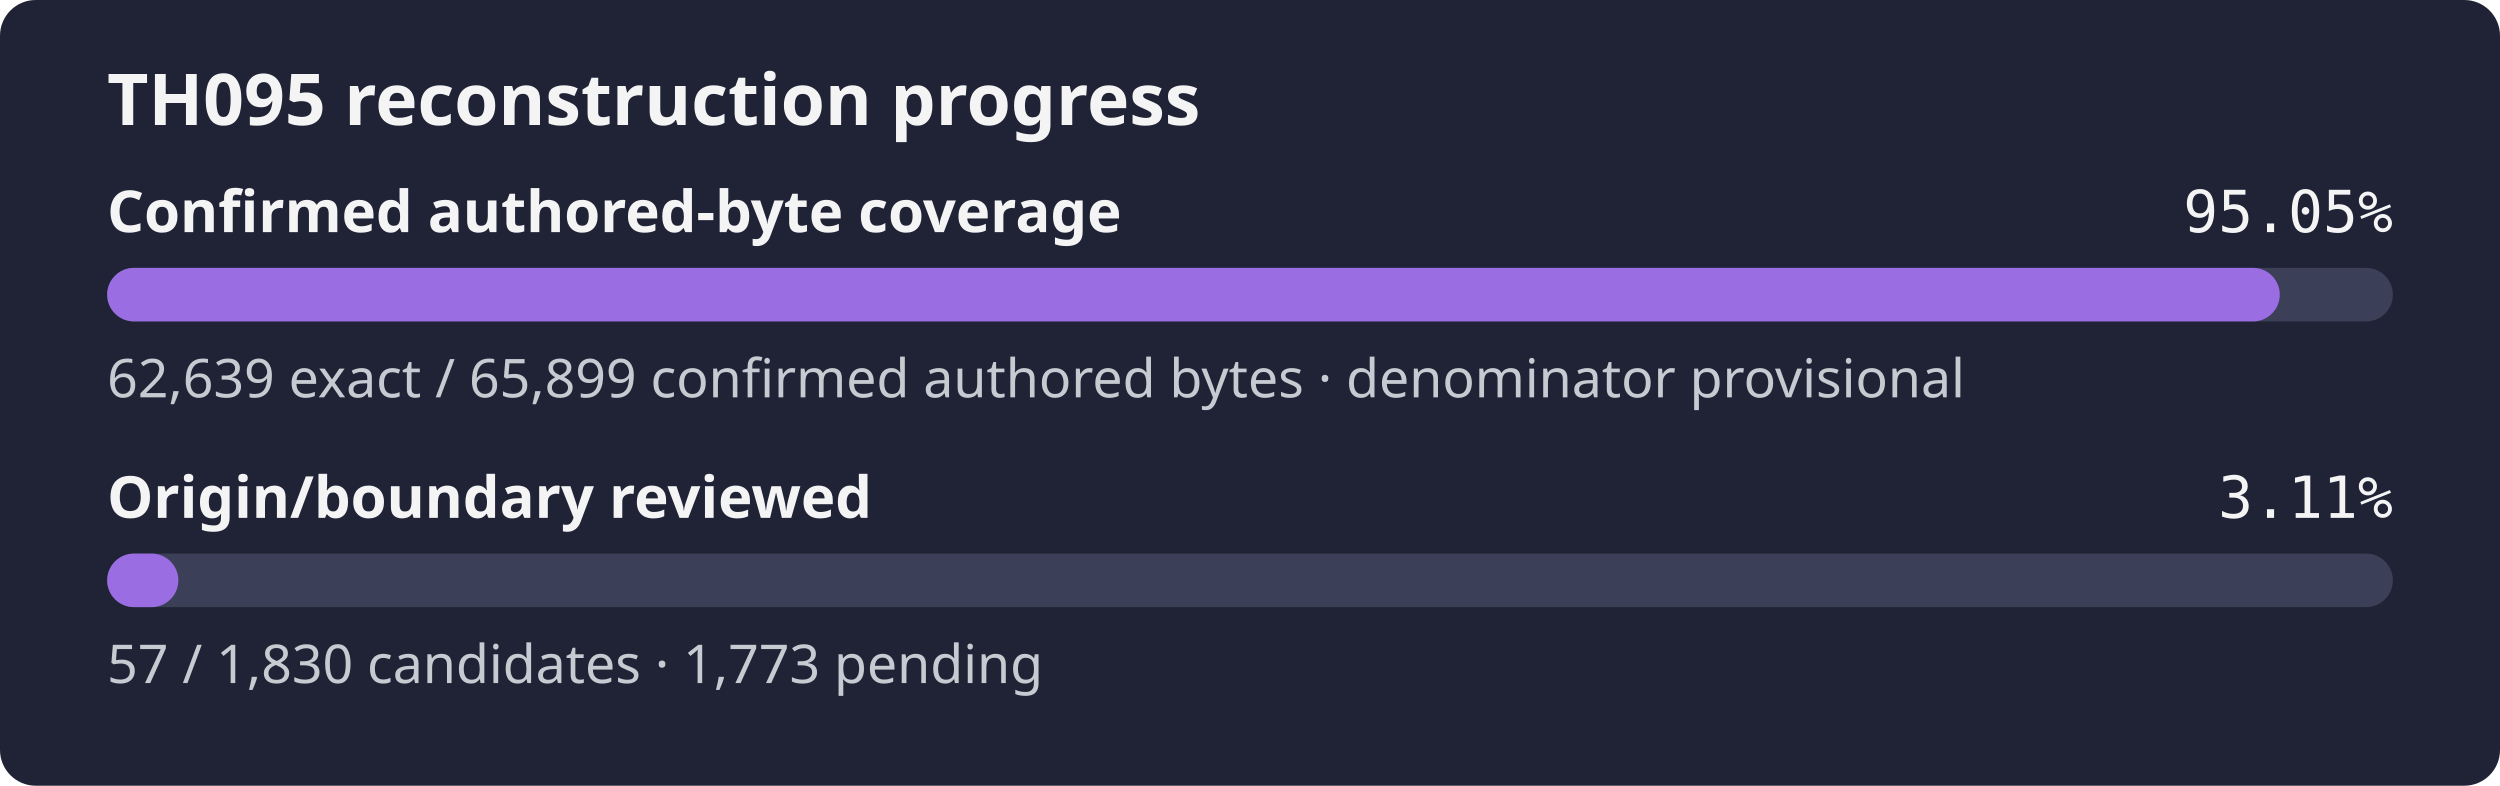
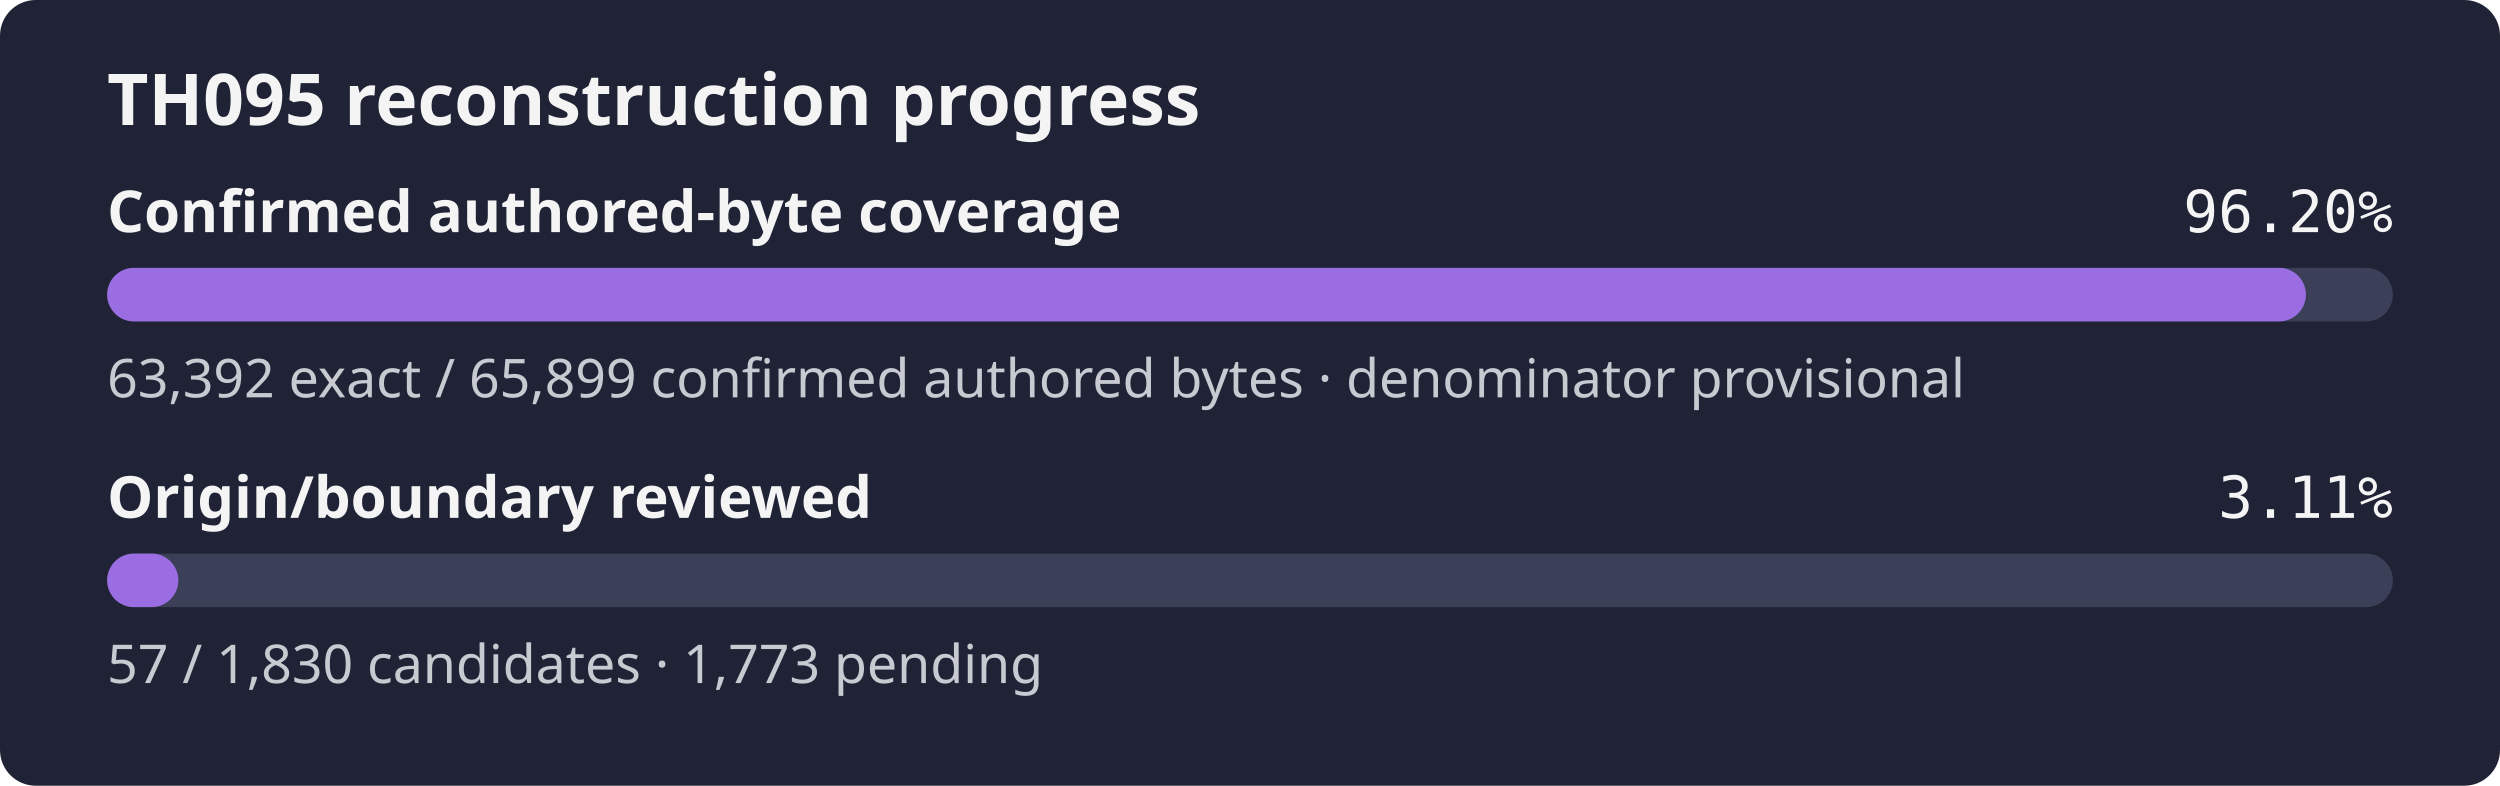
- <svg xmlns="http://www.w3.org/2000/svg" width="560" height="176" role="img" aria-label="TH095 reconstruction progress: 95.05% of the confirmed authored-byte set is exact, origin review 3.11%">
+ <svg xmlns="http://www.w3.org/2000/svg" width="560" height="176" role="img" aria-label="TH095 reconstruction progress: 96.20% of the confirmed authored-byte set is exact, origin review 3.11%">
  <rect width="560" height="176" rx="8" fill="#1f2335" />
  <text x="24" y="28" fill="#f4f4f5" font-family="sans-serif" font-size="16" font-weight="600">TH095 reconstruction progress</text>
  <text x="24" y="52" fill="#f4f4f5" font-family="sans-serif" font-size="13" font-weight="600">Confirmed authored-byte coverage</text>
-   <text x="536" y="52" fill="#f4f4f5" text-anchor="end" font-family="monospace" font-size="13">95.05%</text>
+   <text x="536" y="52" fill="#f4f4f5" text-anchor="end" font-family="monospace" font-size="13">96.20%</text>
  <rect x="24" y="60" width="512" height="12" rx="6" fill="#3b4058" />
-   <rect x="24" y="60" width="486.67" height="12" rx="6" fill="#9b6de3" />
-   <text x="24" y="89" fill="#c8cad2" font-family="sans-serif" font-size="12">62,639 exact / 65,899 confirmed authored bytes · denominator provisional</text>
+   <rect x="24" y="60" width="492.52" height="12" rx="6" fill="#9b6de3" />
+   <text x="24" y="89" fill="#c8cad2" font-family="sans-serif" font-size="12">63,392 exact / 65,899 confirmed authored bytes · denominator provisional</text>
  <text x="24" y="116" fill="#f4f4f5" font-family="sans-serif" font-size="13" font-weight="600">Origin/boundary reviewed</text>
  <text x="536" y="116" fill="#f4f4f5" text-anchor="end" font-family="monospace" font-size="13">3.11%</text>
  <rect x="24" y="124" width="512" height="12" rx="6" fill="#3b4058" />
  <rect x="24" y="124" width="15.95" height="12" rx="6" fill="#9b6de3" />
  <text x="24" y="153" fill="#c8cad2" font-family="sans-serif" font-size="12">57 / 1,830 candidates · 1,773 pending</text>
</svg>
